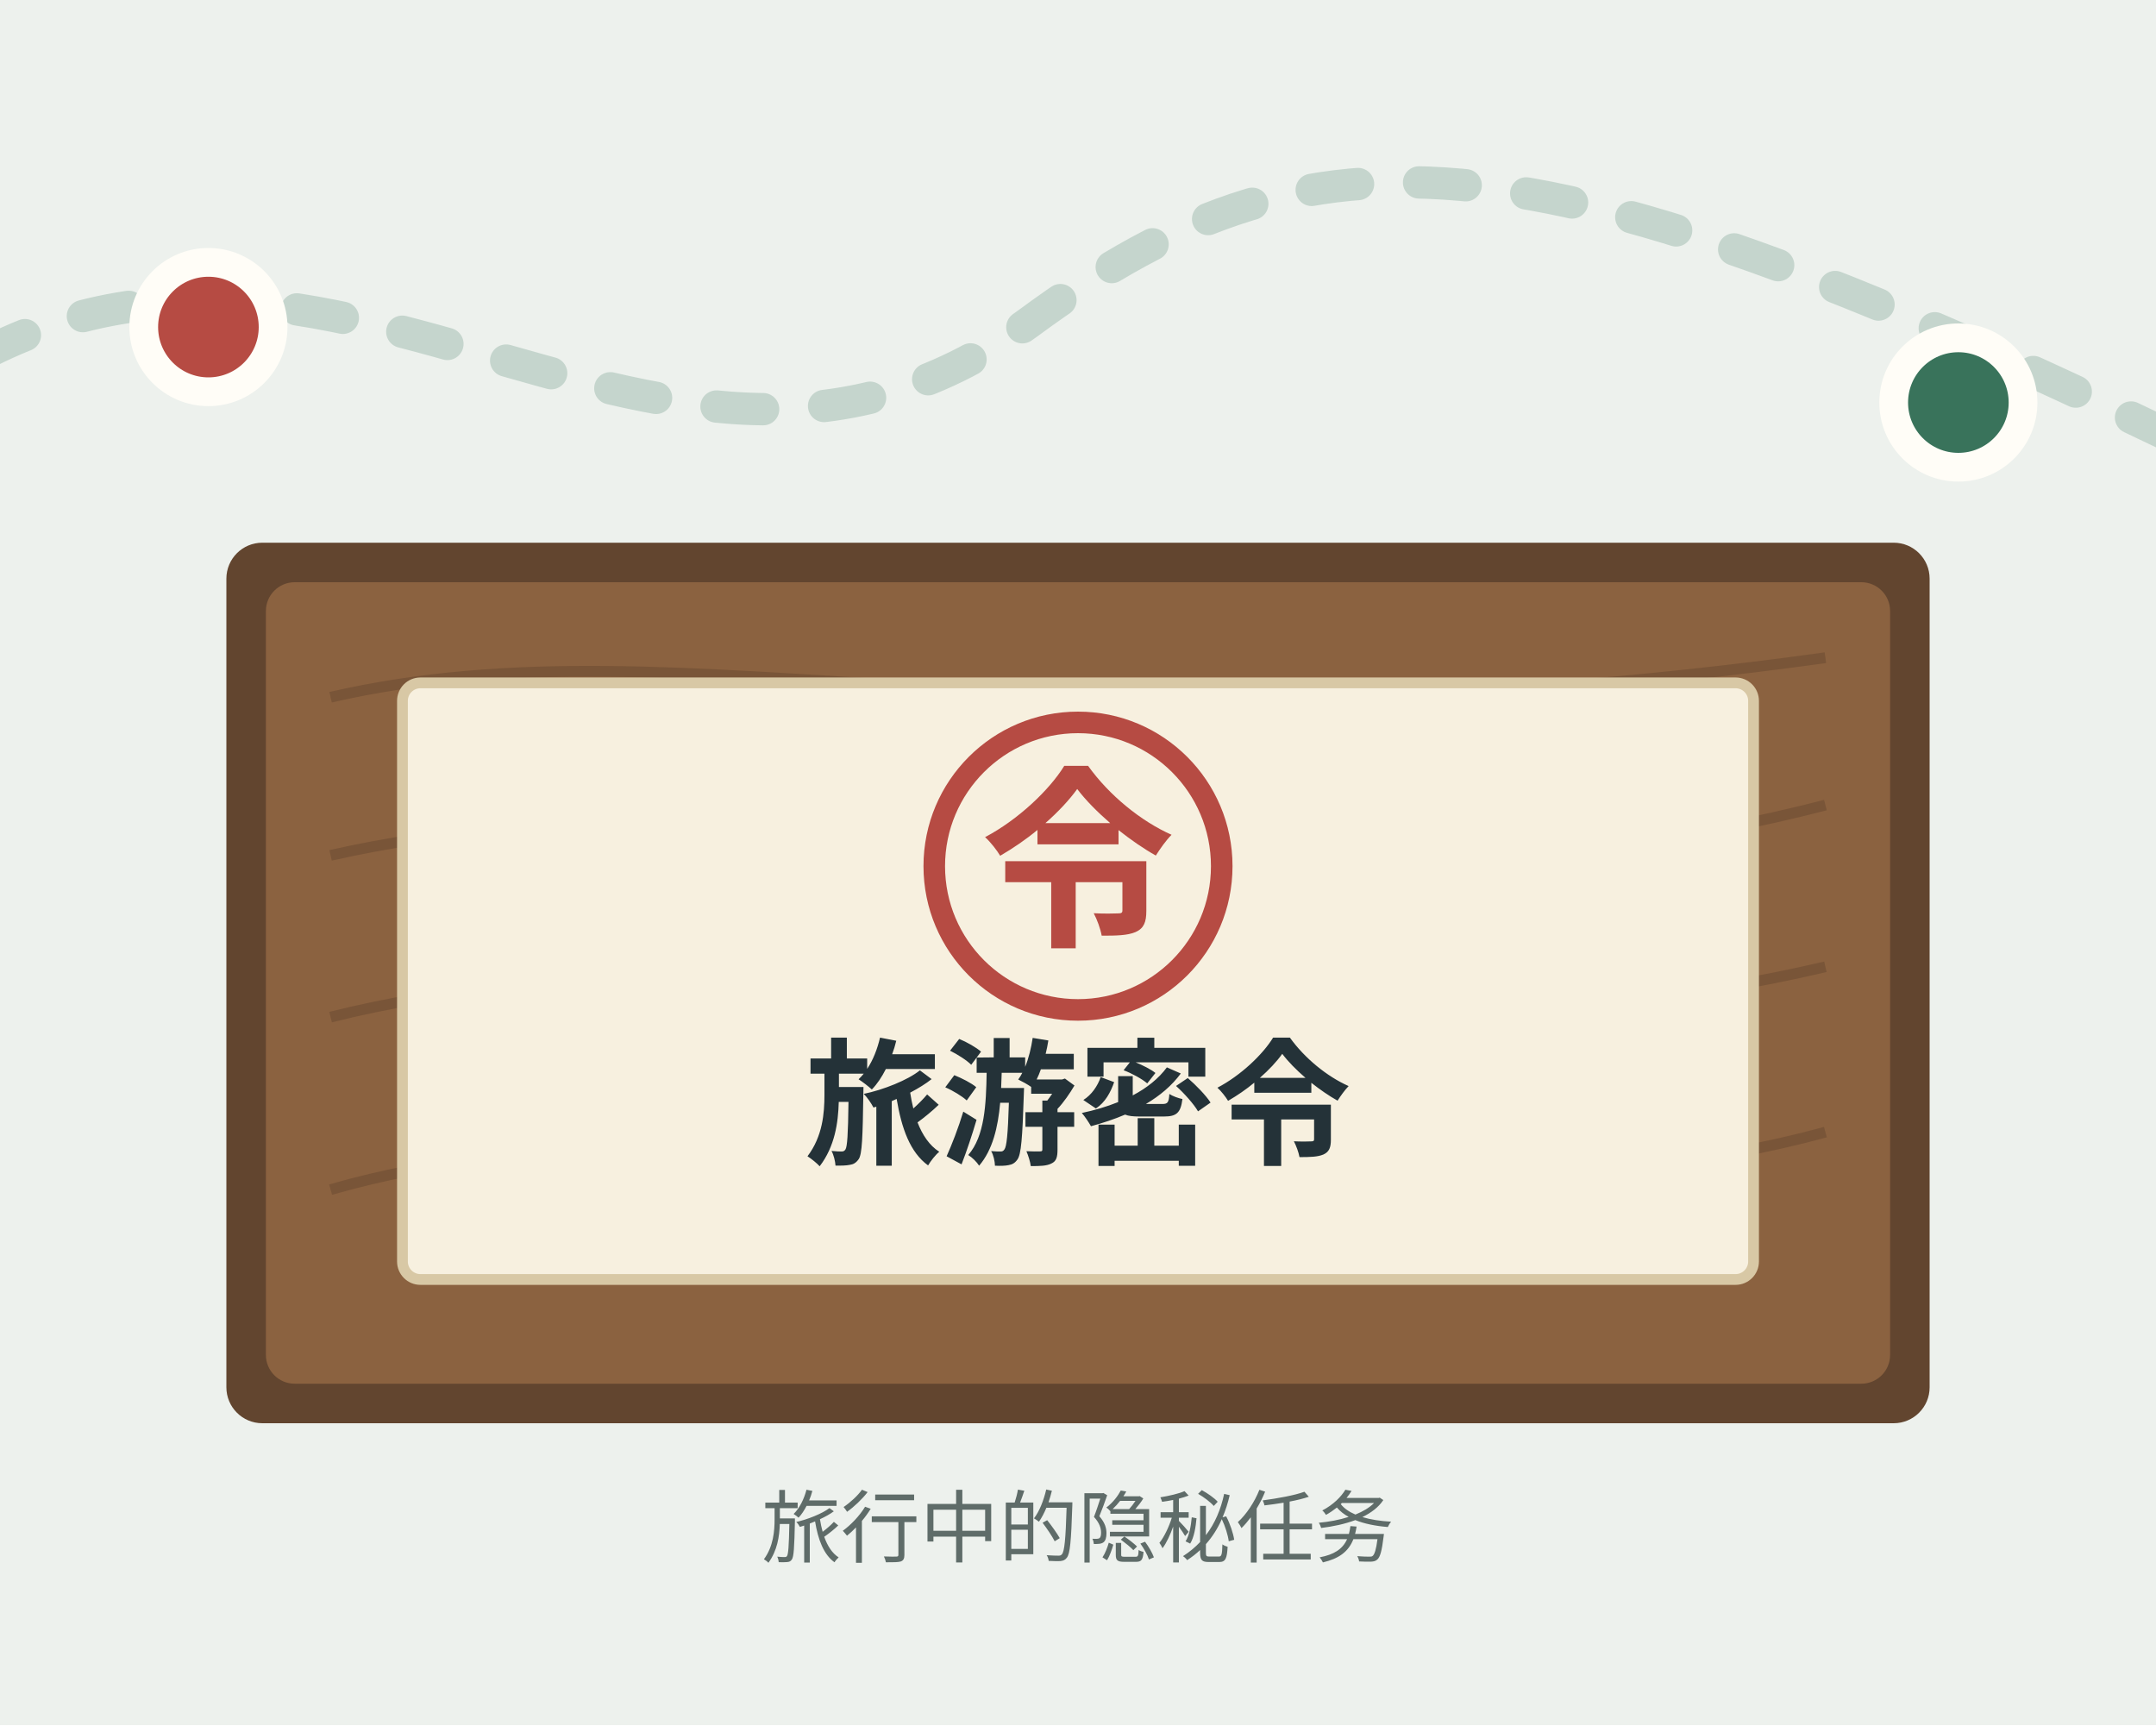
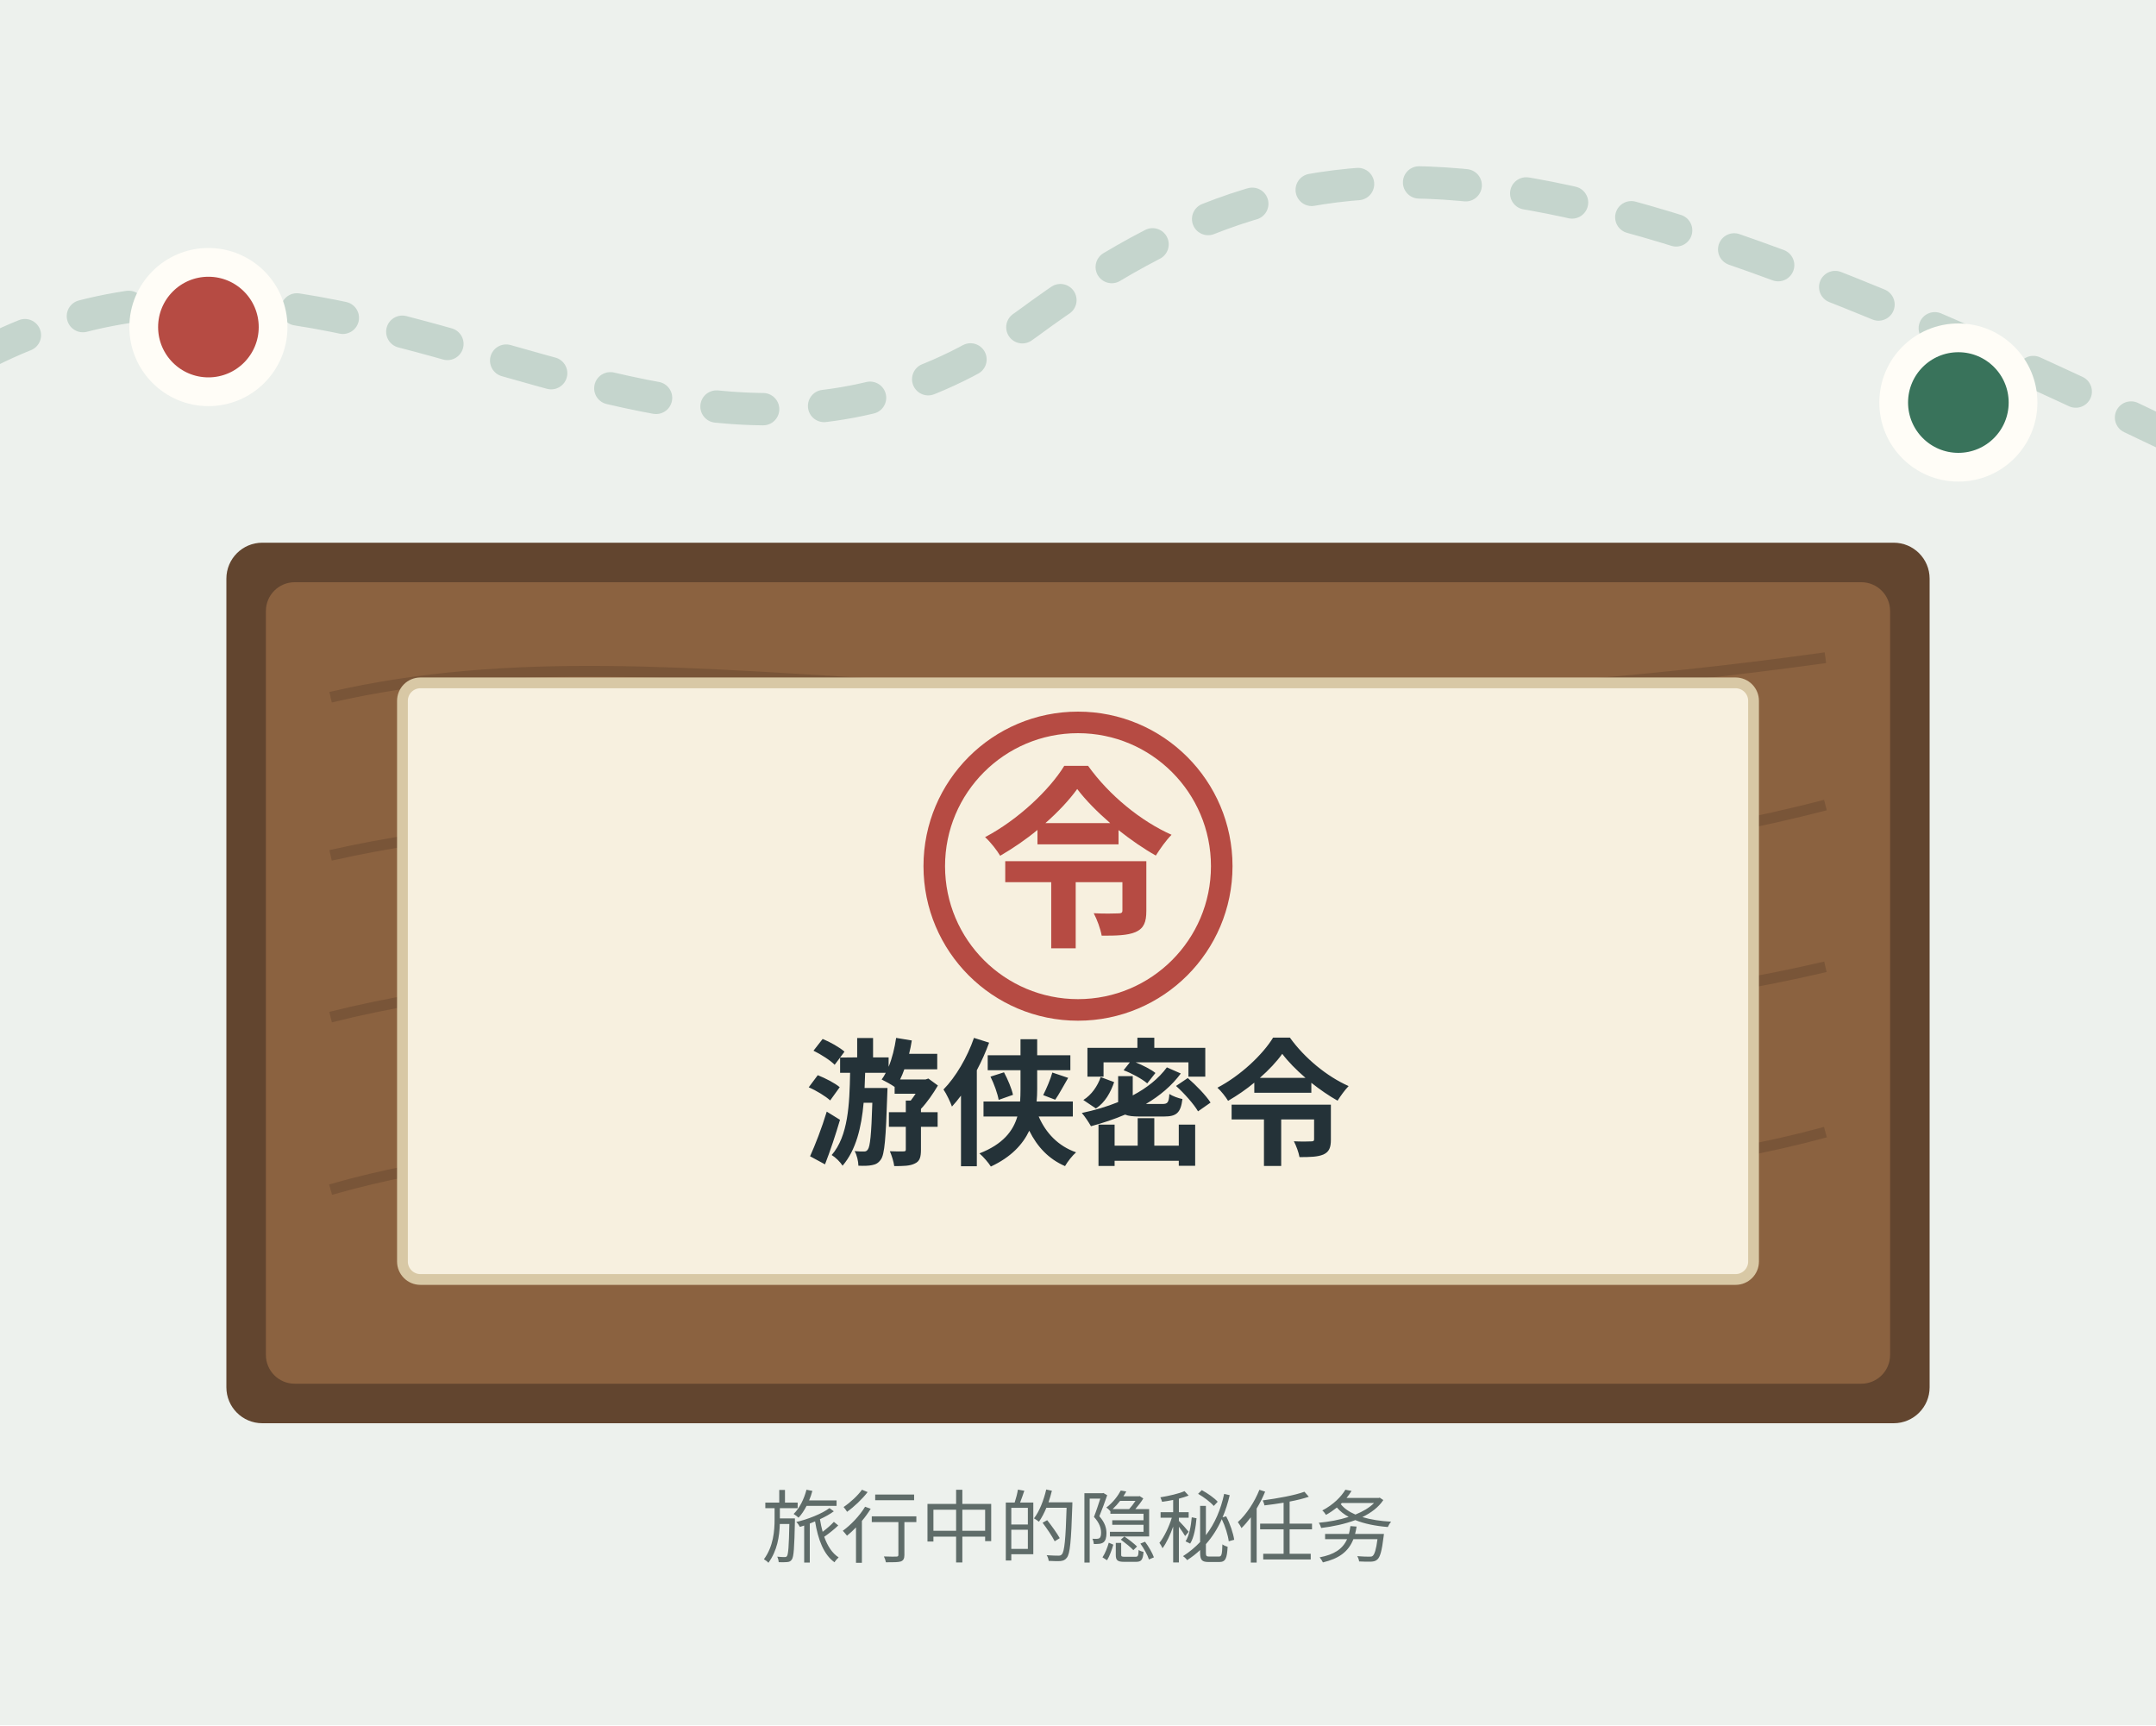
<svg xmlns="http://www.w3.org/2000/svg" width="600" height="480" viewBox="0 0 600 480">
  <rect width="600" height="480" fill="#edf1ed" />
  <path d="M-30 115C85 25 180 167 286 90C370 28 432 36 638 138" fill="none" stroke="#39735b" stroke-opacity="0.22" stroke-width="9" stroke-linecap="round" stroke-dasharray="13 17" />
  <circle cx="58" cy="91" r="18" fill="#b64b43" stroke="#fffdf7" stroke-width="8" />
  <circle cx="545" cy="112" r="18" fill="#39735b" stroke="#fffdf7" stroke-width="8" />
  <rect x="63" y="151" width="474" height="245" rx="10" fill="#62452f" />
  <rect x="74" y="162" width="452" height="223" rx="8" fill="#8b6240" />
  <path d="M92 194C192 171 292 213 508 183M92 238C220 209 354 264 508 224M92 283C220 251 354 305 508 269M92 331C210 297 380 350 508 315" fill="none" stroke="#5a3c29" stroke-opacity="0.35" stroke-width="3" />
  <rect x="112" y="190" width="376" height="166" rx="5" fill="#f7f0df" stroke="#d8c8a5" stroke-width="3" />
  <circle cx="300" cy="241" r="40" fill="none" stroke="#b64b43" stroke-width="6" />
  <text x="300" y="259" text-anchor="middle" font-family="PingFang SC, Microsoft YaHei, sans-serif" font-size="54" font-weight="700" fill="#b64b43">令</text>
-   <text x="300" y="321" text-anchor="middle" font-family="PingFang SC, Microsoft YaHei, sans-serif" font-size="38" font-weight="700" fill="#243238">旅游密令</text>
+   <text x="300" y="321" text-anchor="middle" font-family="PingFang SC, Microsoft YaHei, sans-serif" font-size="38" font-weight="700" fill="#243238">游侠密令</text>
  <text x="300" y="433" text-anchor="middle" font-family="PingFang SC, Microsoft YaHei, sans-serif" font-size="22" font-weight="500" fill="#5f6c69">旅行中的隐秘任务</text>
</svg>
